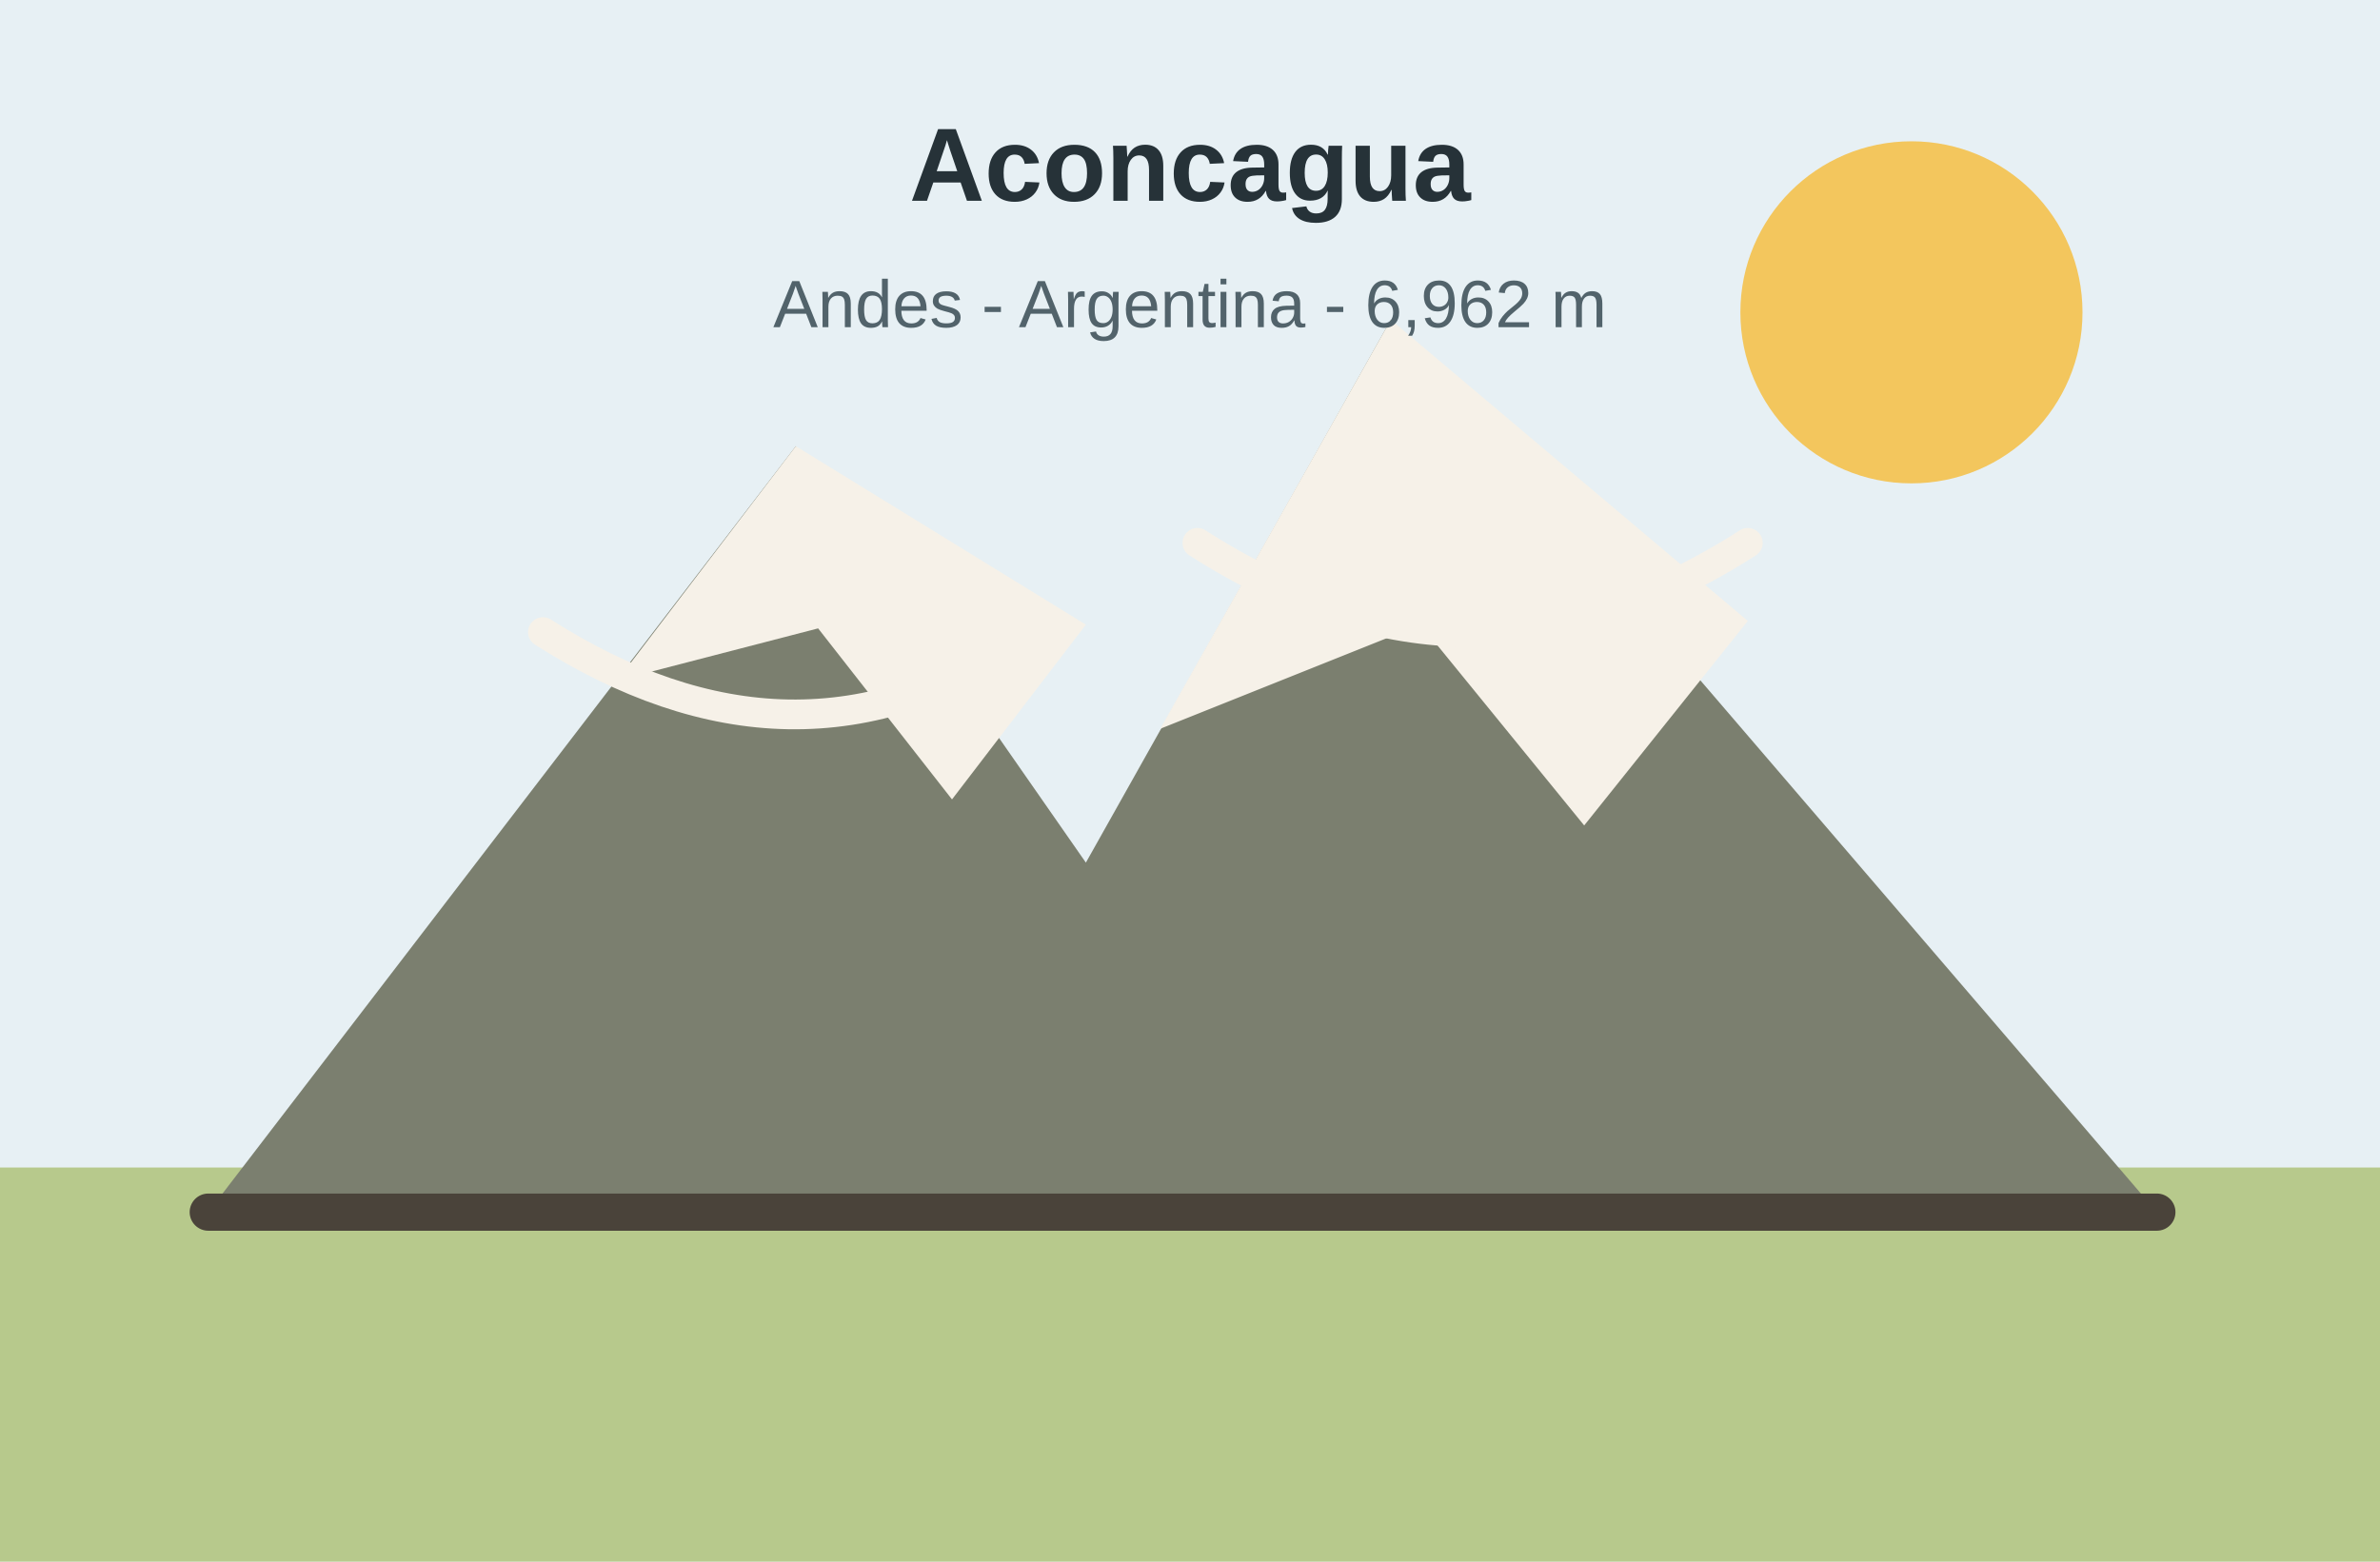
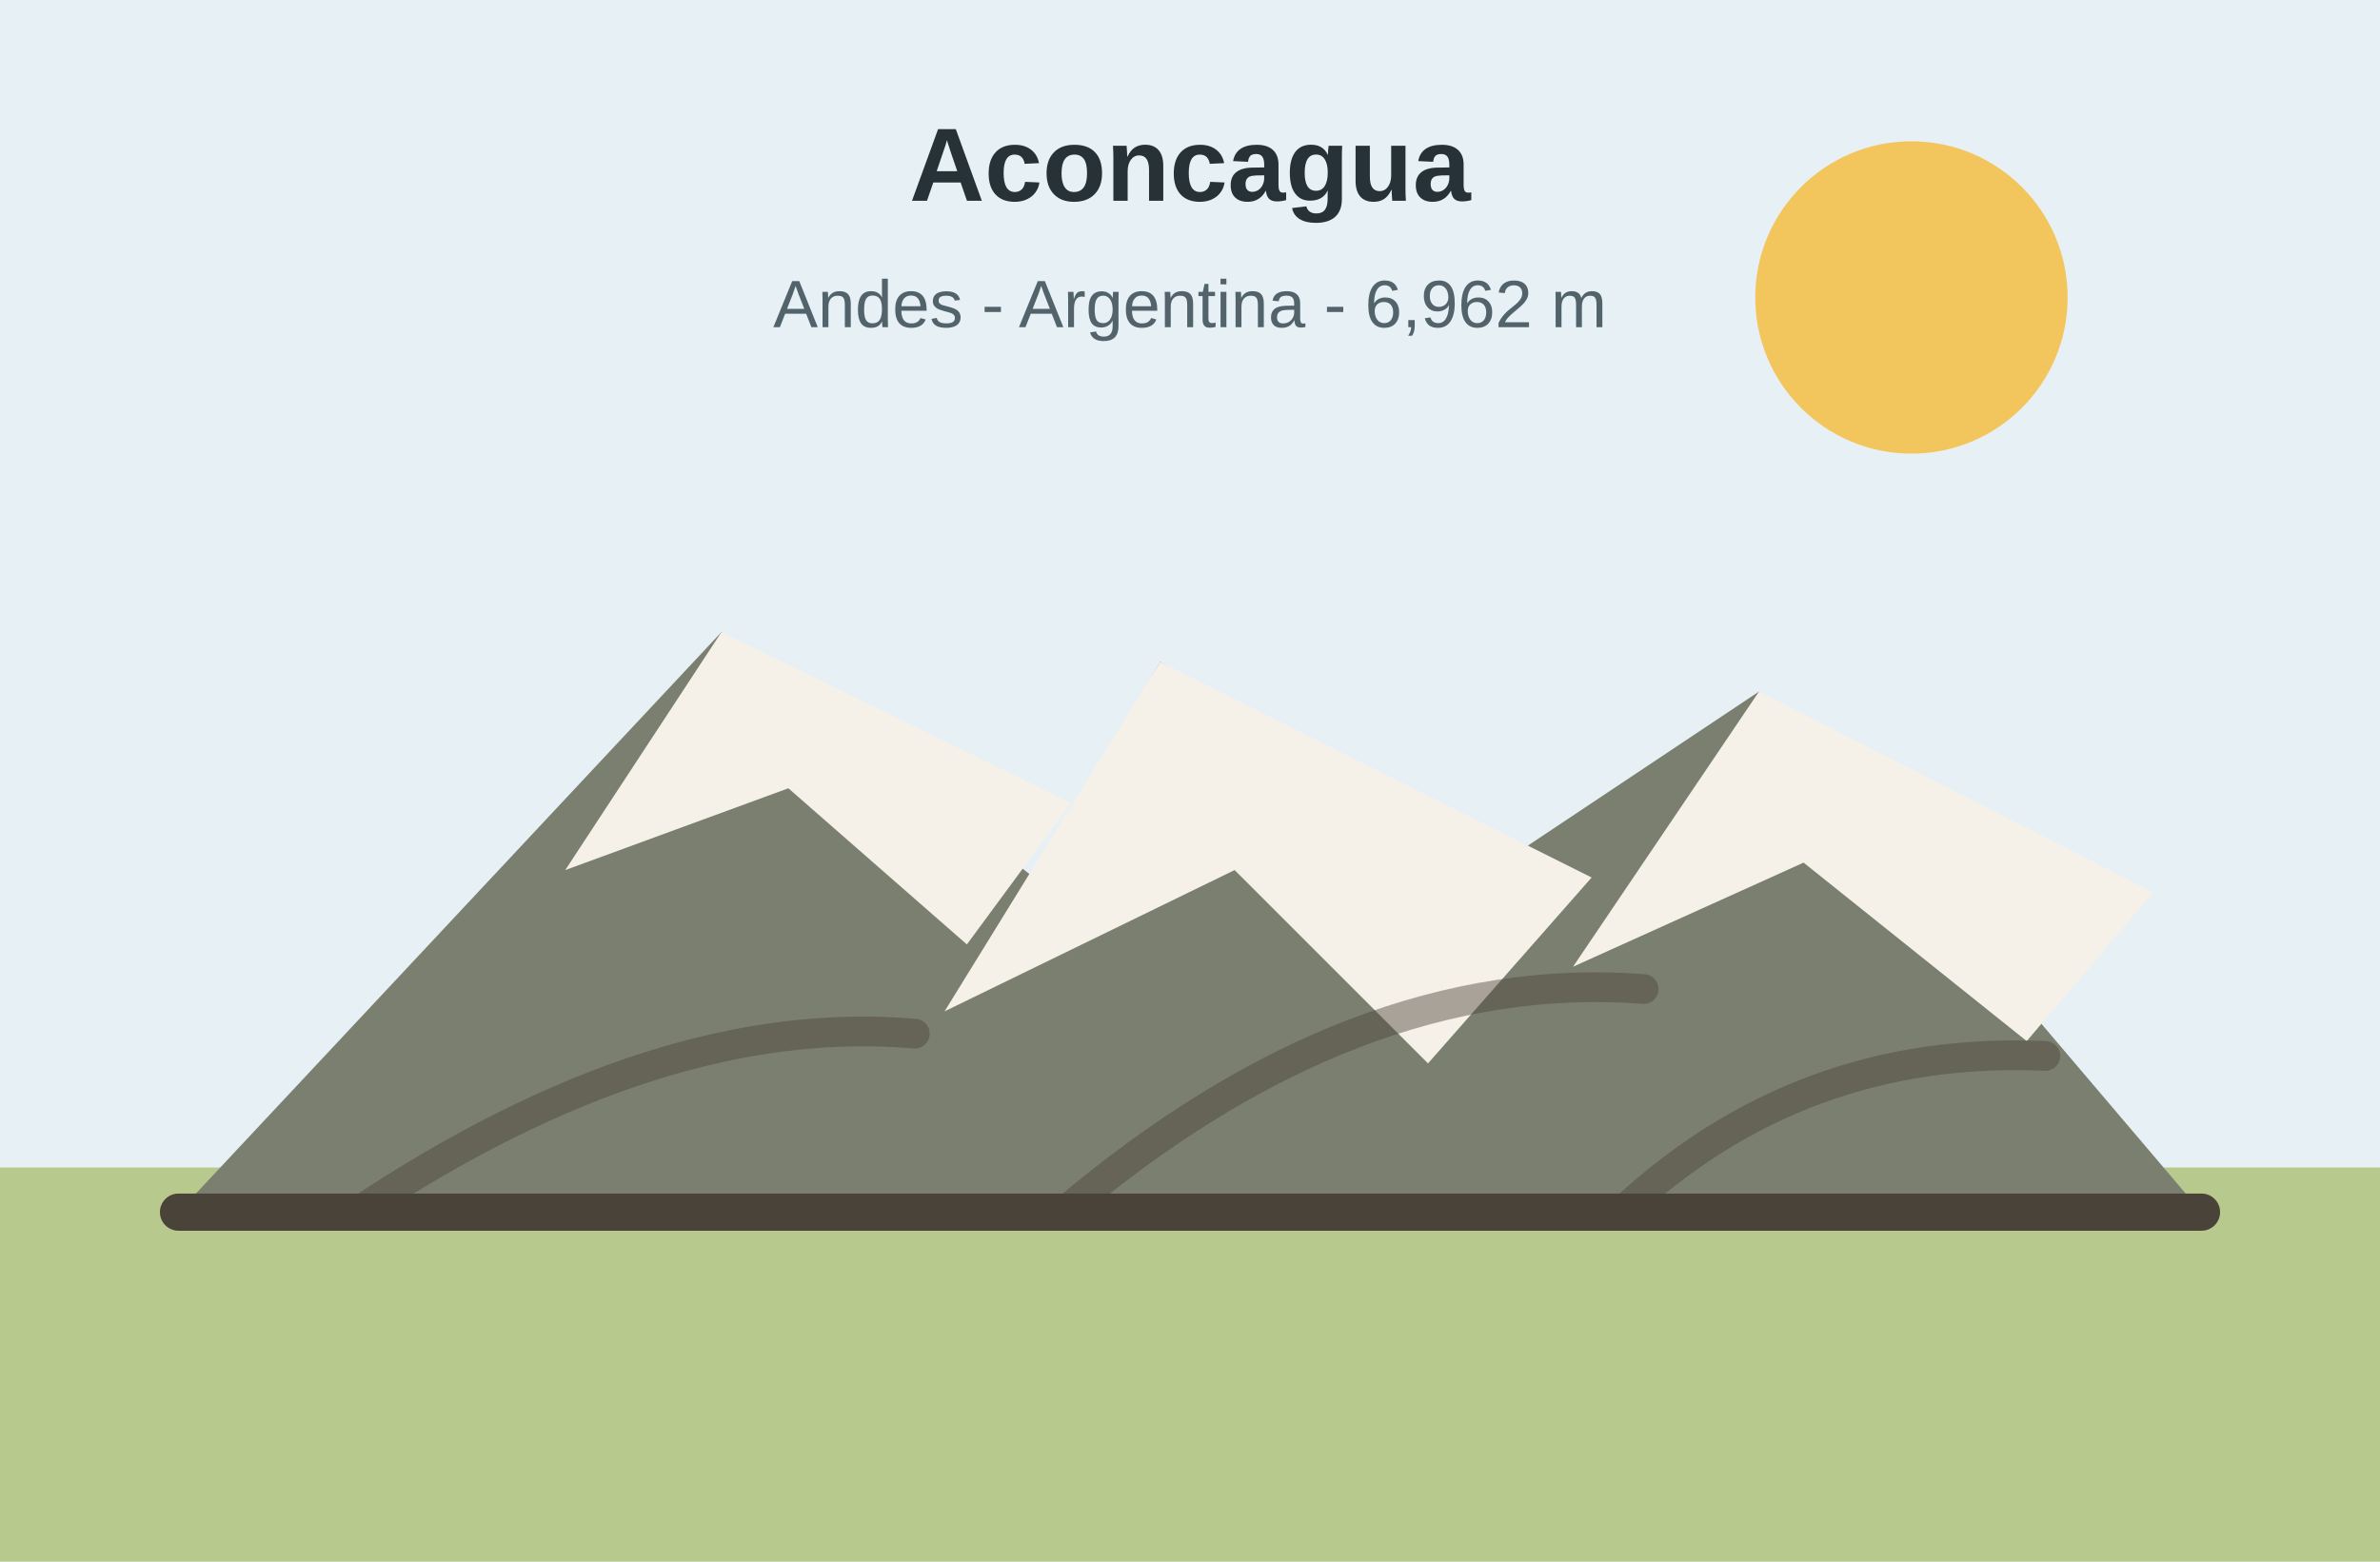
<svg xmlns="http://www.w3.org/2000/svg" viewBox="0 0 640 420" role="img" aria-label="Aconcagua">
  <rect width="640" height="420" fill="#e7f0f4" />
-   <circle cx="514" cy="84" r="46" fill="#f3c65d" />
+   <circle cx="514" cy="80" r="42" fill="#f3c65d" />
  <rect y="314" width="640" height="106" fill="#b7c98c" />
-   <path d="M56 326 214 120l78 112 82-146 206 240z" fill="#7b7f6f" />
-   <path d="M214 120 166 183l54-14 36 46 36-47zM374 86l-62 110 70-28 44 54 44-55z" fill="#f6f1e8" />
-   <path d="M56 326h524" stroke="#4a433a" stroke-width="10" stroke-linecap="round" />
-   <path d="M146 170c44 28 88 31 132 0M322 146c50 32 98 32 148 0" fill="none" stroke="#f6f1e8" stroke-width="8" stroke-linecap="round" />
  <text x="320" y="54" text-anchor="middle" font-family="Arial, sans-serif" font-size="28" font-weight="700" fill="#263238">Aconcagua</text>
  <text x="320" y="88" text-anchor="middle" font-family="Arial, sans-serif" font-size="18" fill="#52636b">Andes - Argentina - 6,962 m</text>
+   <path d="M48 326 194 170 278 236 312 178 404 232 473 186 592 326z" fill="#7b7f6f" />
+   <path d="M194 170 152 234 212 212 260 254 288 216zM312 178 254 272 332 234 384 286 428 236zM473 186 423 260 485 232 545 280 579 240z" fill="#f6f1e8" />
+   <path d="M96 326c54-36 104-52 150-48M286 326c52-44 104-64 156-60M436 326c32-30 70-44 114-42" fill="none" stroke="#4a433a" stroke-width="8" stroke-linecap="round" opacity=".45" />
+   <path d="M48 326h544" stroke="#4a433a" stroke-width="10" stroke-linecap="round" />
</svg>
